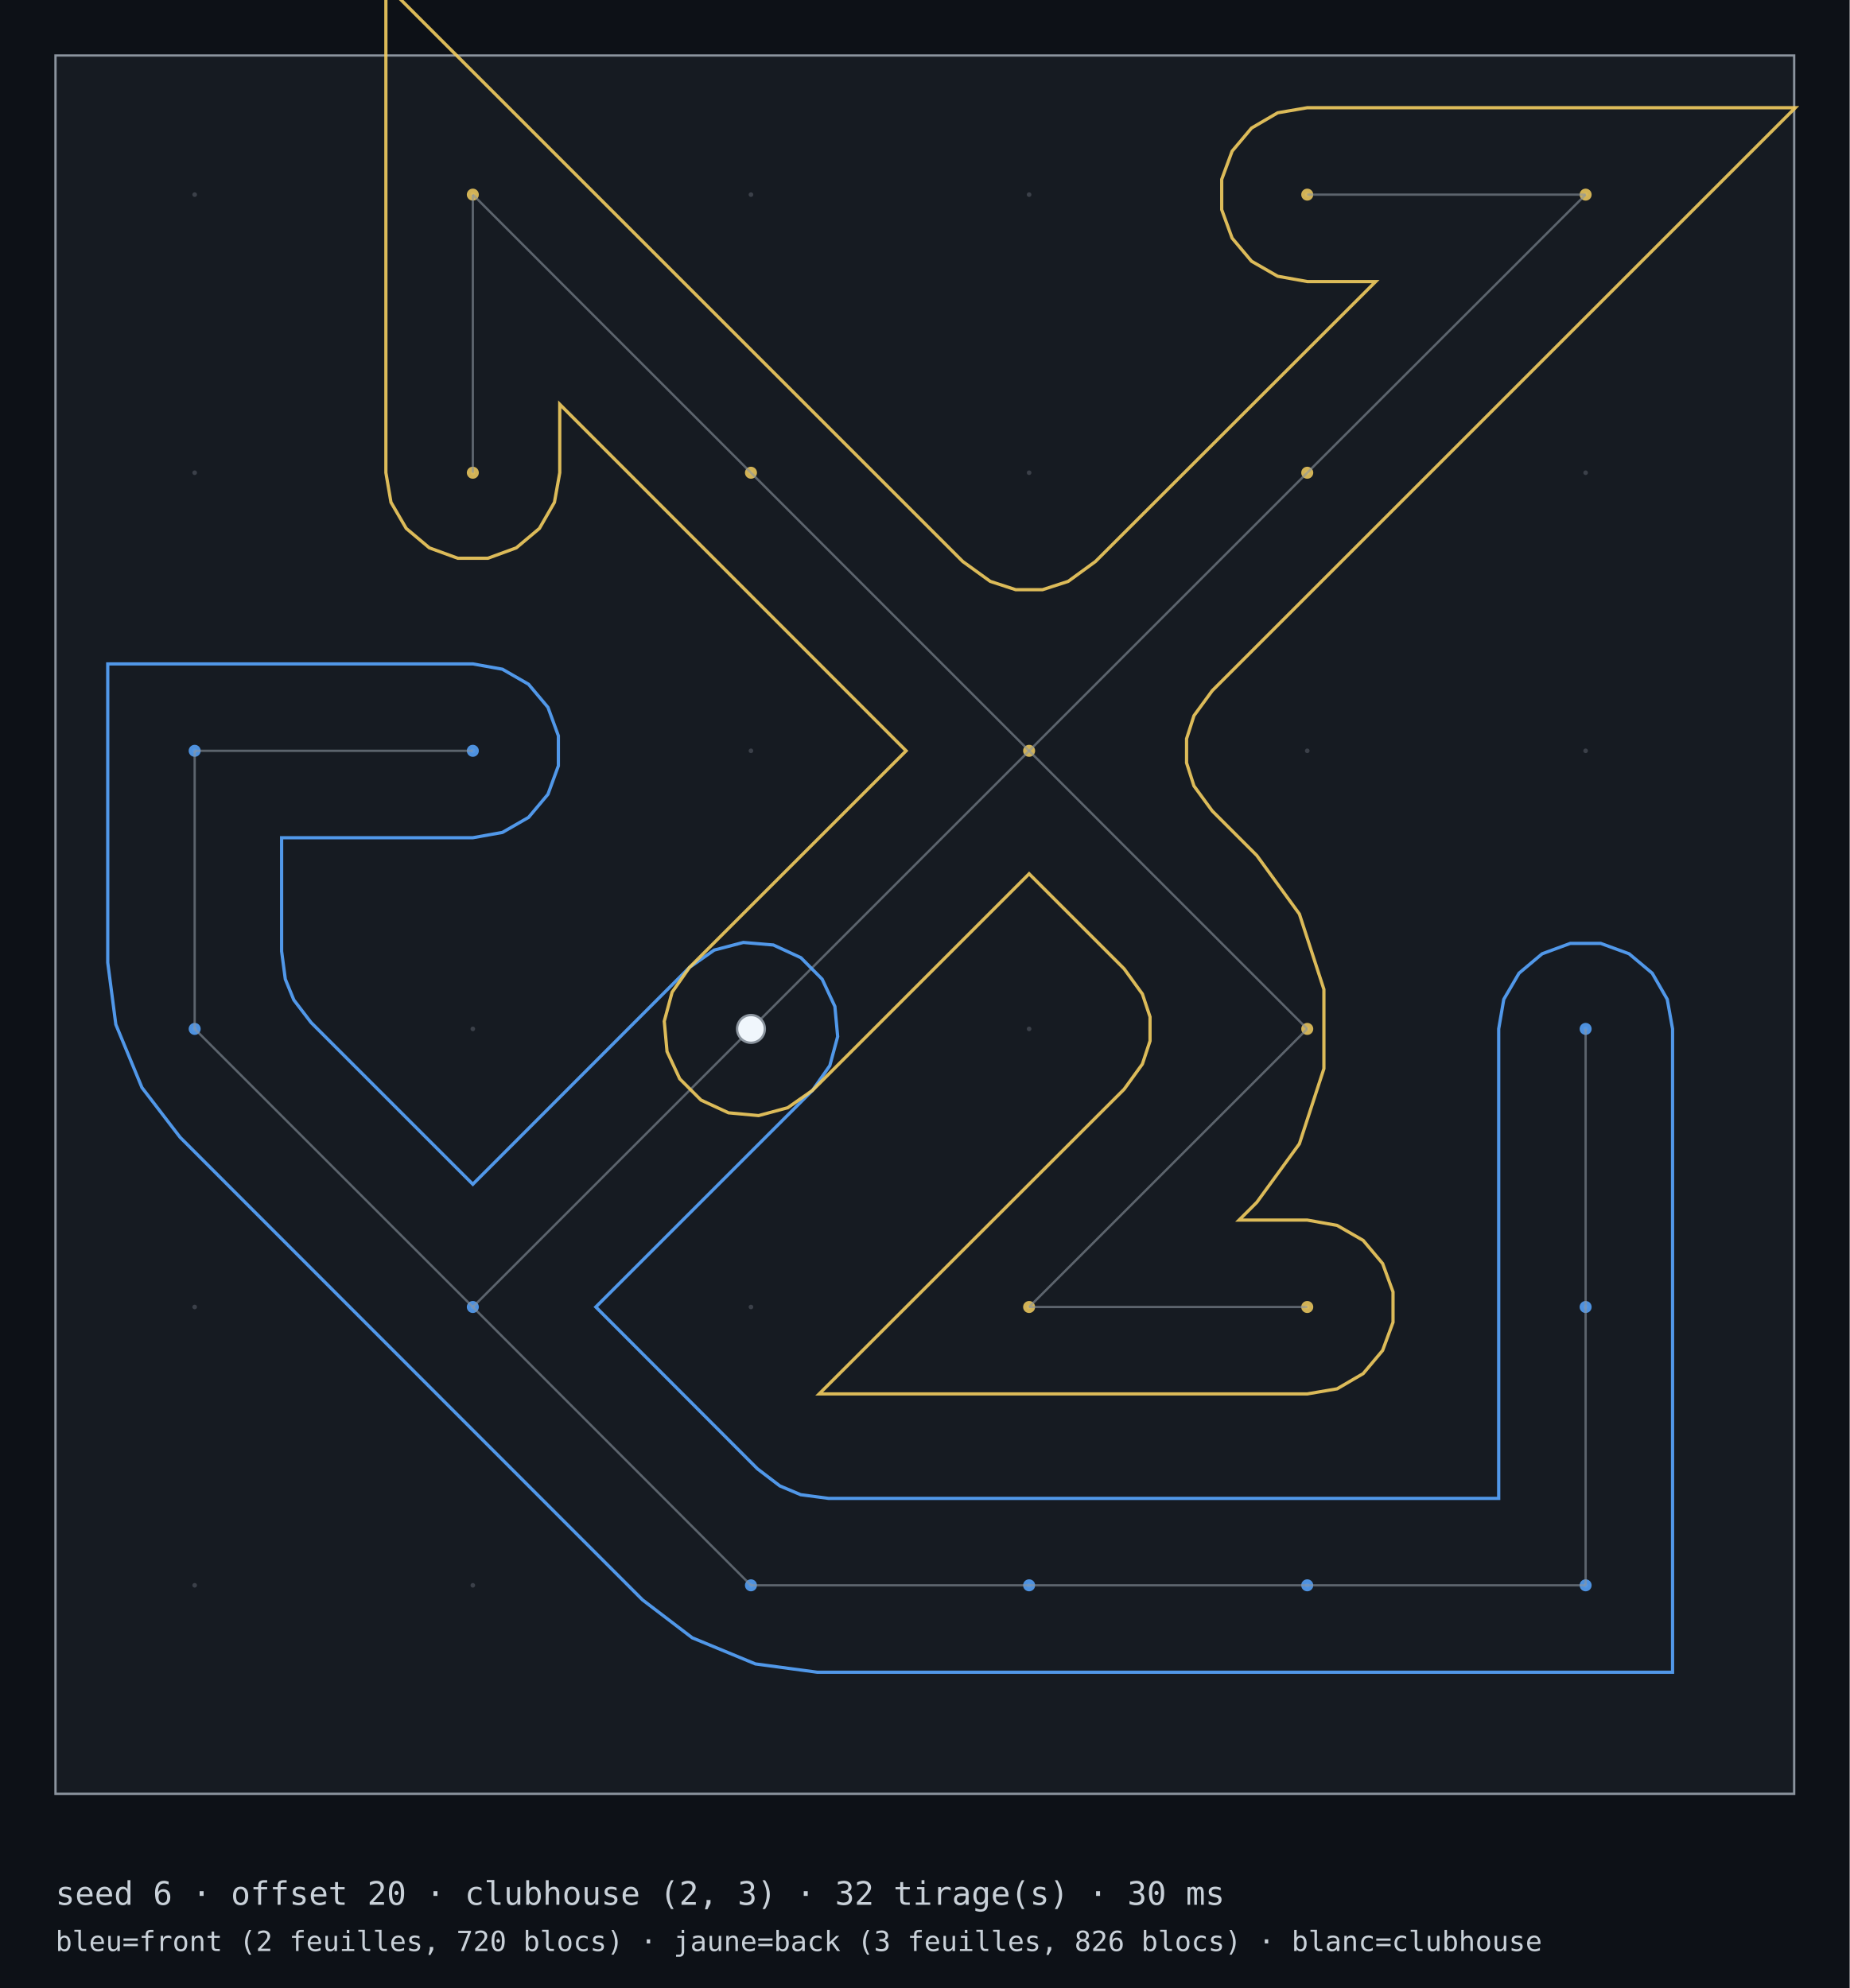
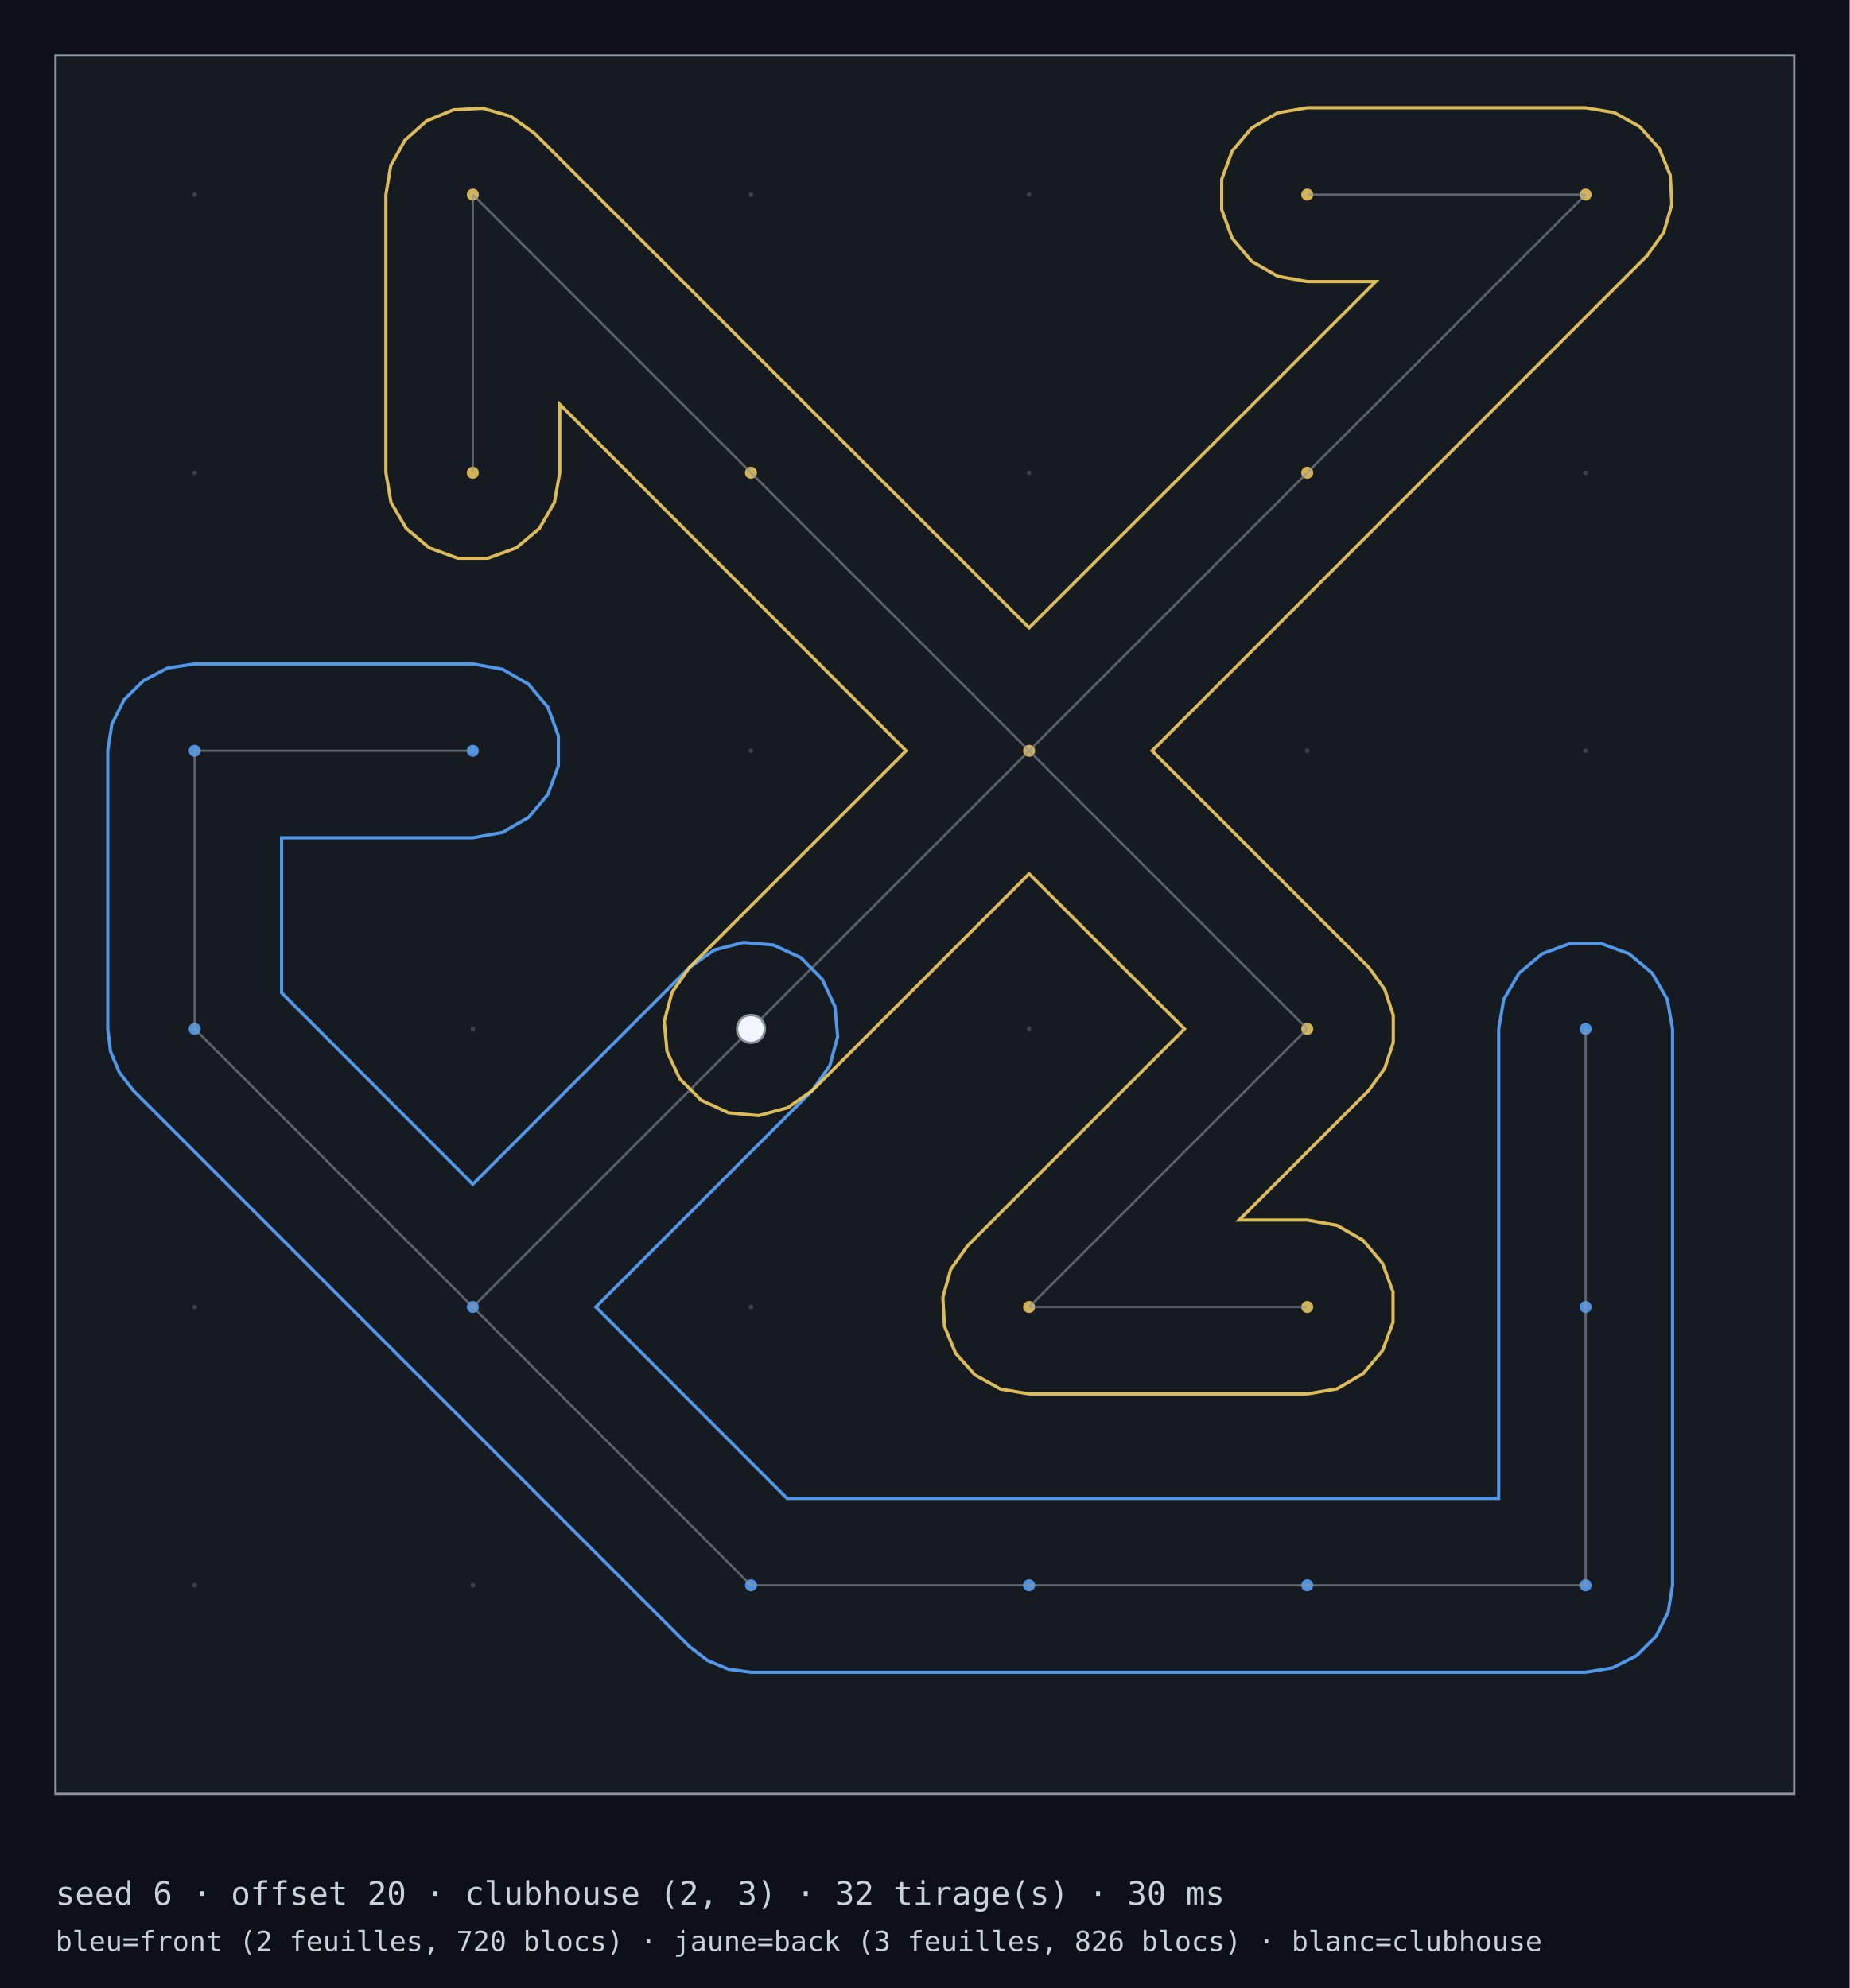
<svg xmlns="http://www.w3.org/2000/svg" width="800" height="860">
  <rect width="100%" height="100%" fill="#0d1117" />
  <rect x="24" y="24" width="752.0" height="752.0" fill="#161b22" stroke="#8b949e" />
  <style>text{font-family:monospace;fill:#c9d1d9}</style>
  <circle cx="84.2" cy="84.2" r="1.0" fill="#3b4049" />
  <circle cx="84.2" cy="204.5" r="1.0" fill="#3b4049" />
  <circle cx="84.2" cy="324.8" r="1.0" fill="#3b4049" />
  <circle cx="84.2" cy="445.1" r="1.0" fill="#3b4049" />
  <circle cx="84.2" cy="565.4" r="1.0" fill="#3b4049" />
  <circle cx="84.2" cy="685.8" r="1.0" fill="#3b4049" />
  <circle cx="204.5" cy="84.2" r="1.0" fill="#3b4049" />
  <circle cx="204.5" cy="204.5" r="1.0" fill="#3b4049" />
  <circle cx="204.5" cy="324.8" r="1.0" fill="#3b4049" />
  <circle cx="204.5" cy="445.1" r="1.0" fill="#3b4049" />
  <circle cx="204.5" cy="565.4" r="1.0" fill="#3b4049" />
  <circle cx="204.5" cy="685.8" r="1.0" fill="#3b4049" />
  <circle cx="324.8" cy="84.2" r="1.0" fill="#3b4049" />
  <circle cx="324.8" cy="204.5" r="1.0" fill="#3b4049" />
  <circle cx="324.8" cy="324.8" r="1.0" fill="#3b4049" />
  <circle cx="324.8" cy="445.1" r="1.0" fill="#3b4049" />
  <circle cx="324.8" cy="565.4" r="1.0" fill="#3b4049" />
  <circle cx="324.8" cy="685.8" r="1.0" fill="#3b4049" />
  <circle cx="445.1" cy="84.2" r="1.0" fill="#3b4049" />
  <circle cx="445.1" cy="204.5" r="1.0" fill="#3b4049" />
  <circle cx="445.1" cy="324.8" r="1.0" fill="#3b4049" />
  <circle cx="445.1" cy="445.1" r="1.0" fill="#3b4049" />
  <circle cx="445.1" cy="565.4" r="1.0" fill="#3b4049" />
  <circle cx="445.1" cy="685.8" r="1.0" fill="#3b4049" />
  <circle cx="565.4" cy="84.2" r="1.0" fill="#3b4049" />
  <circle cx="565.4" cy="204.5" r="1.0" fill="#3b4049" />
  <circle cx="565.4" cy="324.8" r="1.0" fill="#3b4049" />
  <circle cx="565.4" cy="445.1" r="1.0" fill="#3b4049" />
  <circle cx="565.4" cy="565.4" r="1.0" fill="#3b4049" />
  <circle cx="565.4" cy="685.8" r="1.0" fill="#3b4049" />
  <circle cx="685.8" cy="84.2" r="1.0" fill="#3b4049" />
  <circle cx="685.8" cy="204.5" r="1.0" fill="#3b4049" />
  <circle cx="685.8" cy="324.8" r="1.0" fill="#3b4049" />
  <circle cx="685.8" cy="445.1" r="1.0" fill="#3b4049" />
  <circle cx="685.8" cy="565.4" r="1.0" fill="#3b4049" />
  <circle cx="685.8" cy="685.8" r="1.0" fill="#3b4049" />
  <circle cx="204.5" cy="565.4" r="2.6" fill="#58a6ff" fill-opacity="0.85" />
  <circle cx="324.8" cy="685.8" r="2.6" fill="#58a6ff" fill-opacity="0.85" />
  <circle cx="84.2" cy="445.1" r="2.6" fill="#58a6ff" fill-opacity="0.85" />
  <circle cx="84.2" cy="324.8" r="2.6" fill="#58a6ff" fill-opacity="0.85" />
  <circle cx="204.5" cy="324.8" r="2.6" fill="#58a6ff" fill-opacity="0.85" />
  <circle cx="445.1" cy="685.8" r="2.6" fill="#58a6ff" fill-opacity="0.85" />
  <circle cx="565.4" cy="685.8" r="2.6" fill="#58a6ff" fill-opacity="0.85" />
  <circle cx="685.8" cy="685.8" r="2.6" fill="#58a6ff" fill-opacity="0.85" />
  <circle cx="685.8" cy="565.4" r="2.6" fill="#58a6ff" fill-opacity="0.85" />
  <circle cx="685.8" cy="445.1" r="2.6" fill="#58a6ff" fill-opacity="0.85" />
  <circle cx="445.1" cy="324.8" r="2.6" fill="#f2cc60" fill-opacity="0.85" />
  <circle cx="324.8" cy="204.5" r="2.6" fill="#f2cc60" fill-opacity="0.85" />
  <circle cx="565.4" cy="204.5" r="2.6" fill="#f2cc60" fill-opacity="0.85" />
  <circle cx="565.4" cy="445.1" r="2.6" fill="#f2cc60" fill-opacity="0.85" />
  <circle cx="445.1" cy="565.4" r="2.6" fill="#f2cc60" fill-opacity="0.85" />
  <circle cx="565.4" cy="565.4" r="2.6" fill="#f2cc60" fill-opacity="0.85" />
  <circle cx="685.8" cy="84.2" r="2.6" fill="#f2cc60" fill-opacity="0.85" />
  <circle cx="565.4" cy="84.2" r="2.6" fill="#f2cc60" fill-opacity="0.85" />
  <circle cx="204.5" cy="84.2" r="2.6" fill="#f2cc60" fill-opacity="0.85" />
  <circle cx="204.5" cy="204.5" r="2.6" fill="#f2cc60" fill-opacity="0.85" />
  <line x1="324.8" y1="445.1" x2="204.5" y2="565.4" stroke="#8b949e" stroke-width="1.0" stroke-opacity="0.6" />
  <line x1="324.8" y1="445.1" x2="445.1" y2="324.8" stroke="#8b949e" stroke-width="1.0" stroke-opacity="0.6" />
  <line x1="204.5" y1="565.4" x2="324.8" y2="685.8" stroke="#8b949e" stroke-width="1.0" stroke-opacity="0.6" />
  <line x1="445.1" y1="324.8" x2="324.8" y2="204.5" stroke="#8b949e" stroke-width="1.0" stroke-opacity="0.6" />
  <line x1="324.8" y1="685.8" x2="445.1" y2="685.8" stroke="#8b949e" stroke-width="1.0" stroke-opacity="0.6" />
  <line x1="324.8" y1="204.5" x2="204.5" y2="84.2" stroke="#8b949e" stroke-width="1.0" stroke-opacity="0.6" />
  <line x1="445.1" y1="685.8" x2="565.4" y2="685.8" stroke="#8b949e" stroke-width="1.0" stroke-opacity="0.6" />
  <line x1="204.5" y1="84.2" x2="204.5" y2="204.5" stroke="#8b949e" stroke-width="1.0" stroke-opacity="0.6" />
  <line x1="565.4" y1="685.8" x2="685.8" y2="685.8" stroke="#8b949e" stroke-width="1.0" stroke-opacity="0.6" />
  <line x1="685.8" y1="685.8" x2="685.8" y2="565.4" stroke="#8b949e" stroke-width="1.0" stroke-opacity="0.6" />
  <line x1="445.1" y1="324.8" x2="565.4" y2="204.5" stroke="#8b949e" stroke-width="1.0" stroke-opacity="0.6" />
  <line x1="685.8" y1="565.4" x2="685.8" y2="445.1" stroke="#8b949e" stroke-width="1.0" stroke-opacity="0.6" />
  <line x1="565.4" y1="204.5" x2="685.8" y2="84.2" stroke="#8b949e" stroke-width="1.0" stroke-opacity="0.6" />
  <line x1="685.8" y1="84.2" x2="565.4" y2="84.2" stroke="#8b949e" stroke-width="1.0" stroke-opacity="0.6" />
  <line x1="204.5" y1="565.4" x2="84.2" y2="445.1" stroke="#8b949e" stroke-width="1.0" stroke-opacity="0.6" />
  <line x1="84.2" y1="445.1" x2="84.2" y2="324.8" stroke="#8b949e" stroke-width="1.0" stroke-opacity="0.6" />
  <line x1="445.1" y1="324.8" x2="565.4" y2="445.1" stroke="#8b949e" stroke-width="1.0" stroke-opacity="0.6" />
  <line x1="84.2" y1="324.8" x2="204.5" y2="324.8" stroke="#8b949e" stroke-width="1.0" stroke-opacity="0.6" />
  <line x1="565.4" y1="445.1" x2="445.1" y2="565.4" stroke="#8b949e" stroke-width="1.0" stroke-opacity="0.6" />
  <line x1="445.1" y1="565.4" x2="565.4" y2="565.4" stroke="#8b949e" stroke-width="1.0" stroke-opacity="0.6" />
-   <polygon points="351.4,471.7 358.9,461.0 362.3,448.4 361.1,435.4 355.6,423.6 346.4,414.3 334.5,408.8 321.5,407.7 308.9,411.0 298.2,418.5 204.5,512.3 134.5,442.3 127.1,432.6 123.4,423.6 121.8,411.5 121.8,362.4 204.5,362.4 217.3,360.1 228.6,353.6 237.0,343.6 241.5,331.3 241.5,318.3 237.0,306.0 228.6,296.0 217.3,289.5 204.5,287.2 46.6,287.2 46.6,416.4 50.1,443.2 61.4,470.5 77.9,492.0 277.9,692.1 299.4,708.5 326.7,719.8 353.5,723.4 723.4,723.4 723.4,445.1 721.1,432.3 714.6,421.0 704.6,412.6 692.3,408.1 679.2,408.1 667.0,412.6 657.0,421.0 650.4,432.3 648.2,445.1 648.2,648.2 358.4,648.2 346.3,646.6 337.3,642.8 327.6,635.4 257.7,565.4" fill="none" stroke="#58a6ff" stroke-width="1.4" stroke-opacity="0.9" />
-   <polygon points="298.2,418.5 290.7,429.2 287.3,441.8 288.5,454.9 294.0,466.7 303.2,475.9 315.1,481.4 328.1,482.6 340.7,479.2 351.4,471.7 445.1,378.0 486.2,419.1 494.1,430.0 497.4,439.9 497.4,450.3 494.1,460.3 486.2,471.2 354.3,603.0 565.4,603.0 578.3,600.8 589.6,594.2 598.0,584.2 602.5,572.0 602.5,558.9 598.0,546.6 589.6,536.6 578.3,530.1 565.4,527.8 535.9,527.8 543.6,520.1 562.0,494.8 572.6,462.3 572.6,428.0 562.0,395.4 543.6,370.1 524.3,350.8 516.4,340.0 513.2,330.0 513.2,319.6 516.4,309.6 524.3,298.8 776.5,46.6 565.4,46.6 552.6,48.8 541.3,55.4 532.9,65.4 528.4,77.6 528.4,90.7 532.9,103.0 541.3,113.0 552.6,119.5 565.4,121.8 595.0,121.8 473.8,242.9 462.0,251.5 450.9,255.1 439.3,255.1 428.3,251.5 416.4,242.9 166.9,-6.6 166.9,204.5 169.1,217.3 175.7,228.6 185.7,237.0 198.0,241.5 211.0,241.5 223.3,237.0 233.3,228.6 239.8,217.3 242.1,204.5 242.1,174.9 391.9,324.8" fill="none" stroke="#f2cc60" stroke-width="1.4" stroke-opacity="0.9" />
+   <polygon points="351.4,471.7 358.9,461.0 362.3,448.4 361.1,435.4 355.6,423.6 346.4,414.3 334.5,408.8 321.5,407.7 308.9,411.0 298.2,418.5 204.5,512.3 121.8,429.5 121.8,362.4 204.5,362.4 217.3,360.1 228.6,353.6 237.0,343.6 241.5,331.3 241.5,318.3 237.0,306.0 228.6,296.0 217.3,289.5 204.5,287.2 84.2,287.2 72.5,289.0 62.1,294.4 53.7,302.7 48.4,313.2 46.6,324.8 46.6,445.1 47.8,454.9 51.6,463.9 57.6,471.7 298.2,712.3 306.0,718.3 315.1,722.1 324.8,723.4 685.8,723.4 697.4,721.5 707.9,716.2 716.2,707.9 721.5,697.4 723.4,685.8 723.4,445.1 721.1,432.3 714.6,421.0 704.6,412.6 692.3,408.1 679.2,408.1 667.0,412.6 657.0,421.0 650.4,432.3 648.2,445.1 648.2,648.2 340.4,648.2 257.7,565.4" fill="none" stroke="#58a6ff" stroke-width="1.4" stroke-opacity="0.9" />
+   <polygon points="298.2,418.5 290.7,429.2 287.3,441.8 288.5,454.9 294.0,466.7 303.2,475.9 315.1,481.4 328.1,482.6 340.7,479.2 351.4,471.7 445.1,378.0 512.3,445.1 418.5,538.9 411.2,549.1 407.8,561.2 408.5,573.8 413.3,585.4 421.7,594.8 432.7,600.9 445.1,603.0 565.4,603.0 578.3,600.8 589.6,594.2 598.0,584.2 602.5,572.0 602.5,558.9 598.0,546.6 589.6,536.6 578.3,530.1 565.4,527.8 535.9,527.8 592.0,471.7 598.9,462.2 602.6,451.0 602.6,439.2 598.9,428.0 592.0,418.5 498.3,324.8 712.3,110.7 719.6,100.5 723.1,88.4 722.4,75.8 717.6,64.2 709.2,54.8 698.2,48.7 685.8,46.6 565.4,46.6 552.6,48.8 541.3,55.4 532.9,65.4 528.4,77.6 528.4,90.7 532.9,103.0 541.3,113.0 552.6,119.5 565.4,121.8 595.0,121.8 445.1,271.6 231.1,57.6 220.8,50.3 208.7,46.8 196.1,47.5 184.5,52.3 175.1,60.7 169.0,71.7 166.9,84.2 166.9,204.5 169.1,217.3 175.7,228.6 185.7,237.0 198.0,241.5 211.0,241.5 223.3,237.0 233.3,228.6 239.8,217.3 242.1,204.5 242.1,174.9 391.9,324.8" fill="none" stroke="#f2cc60" stroke-width="1.4" stroke-opacity="0.9" />
  <circle cx="324.8" cy="445.1" r="6" fill="#f0f6fc" stroke="#8b949e" />
  <text x="24" y="824" font-size="14">seed 6 · offset 20 · clubhouse (2, 3) · 32 tirage(s) · 30 ms</text>
  <text x="24" y="844" font-size="12">bleu=front (2 feuilles, 720 blocs) · jaune=back (3 feuilles, 826 blocs) · blanc=clubhouse</text>
</svg>
